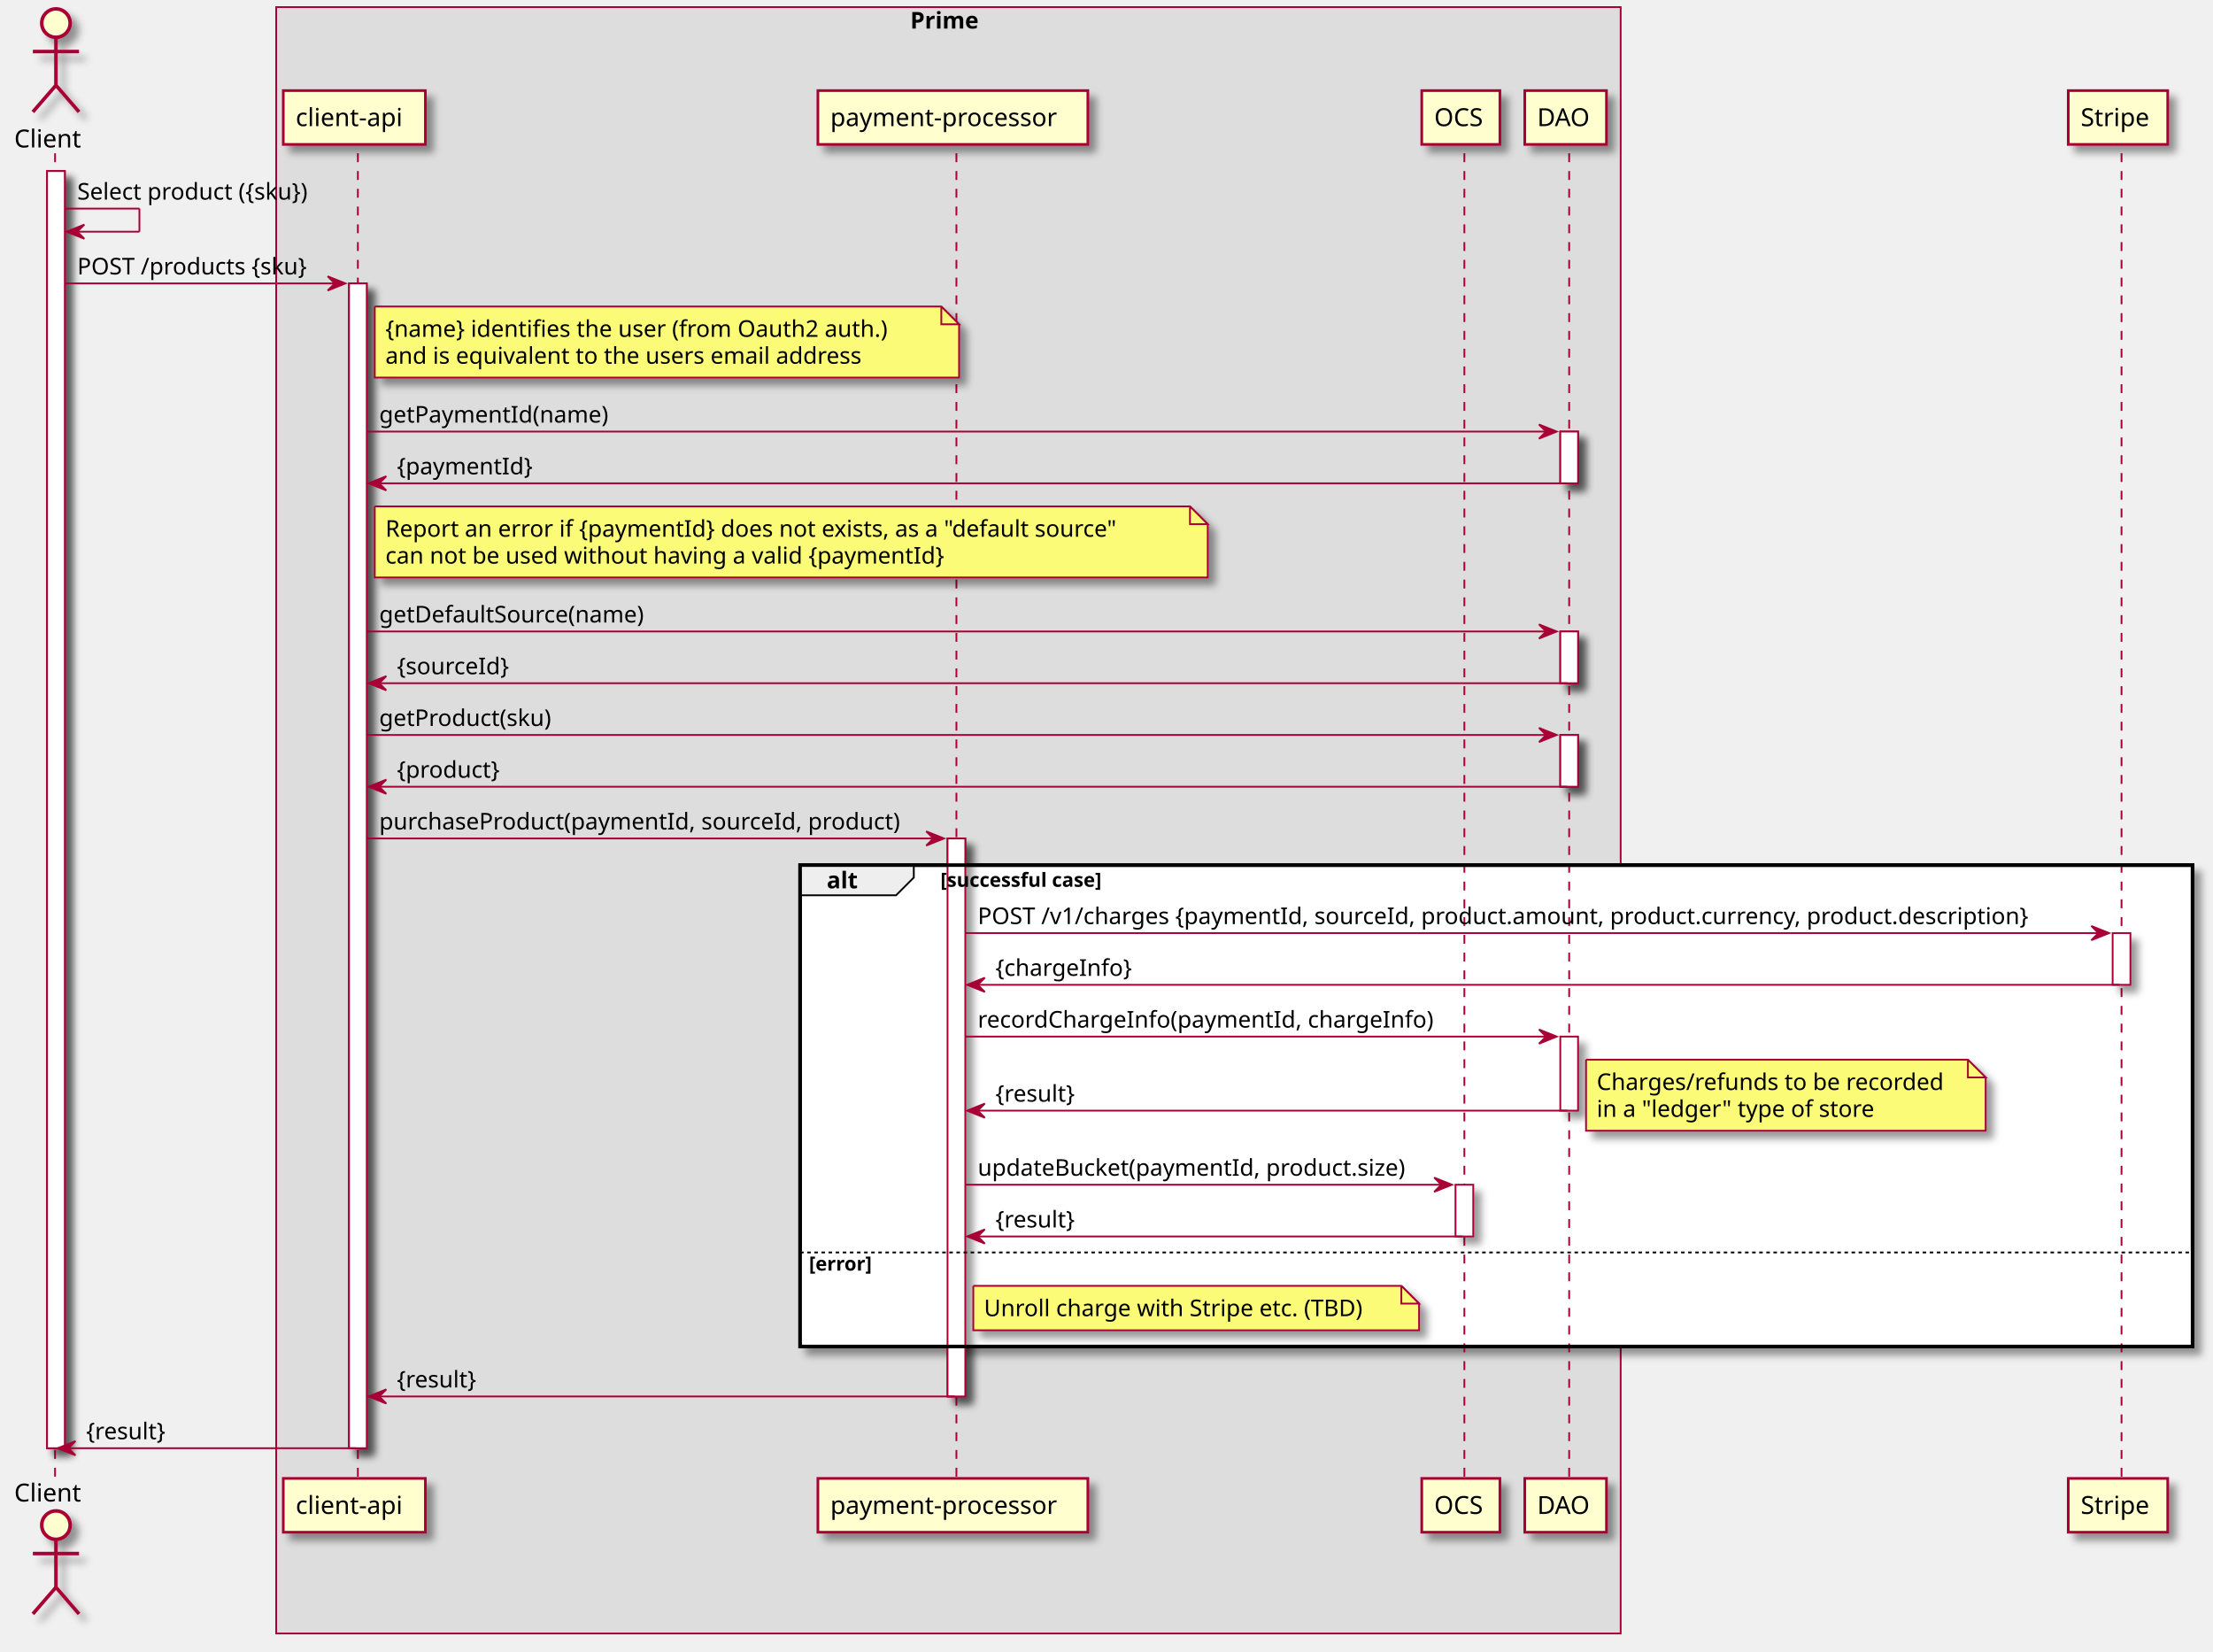
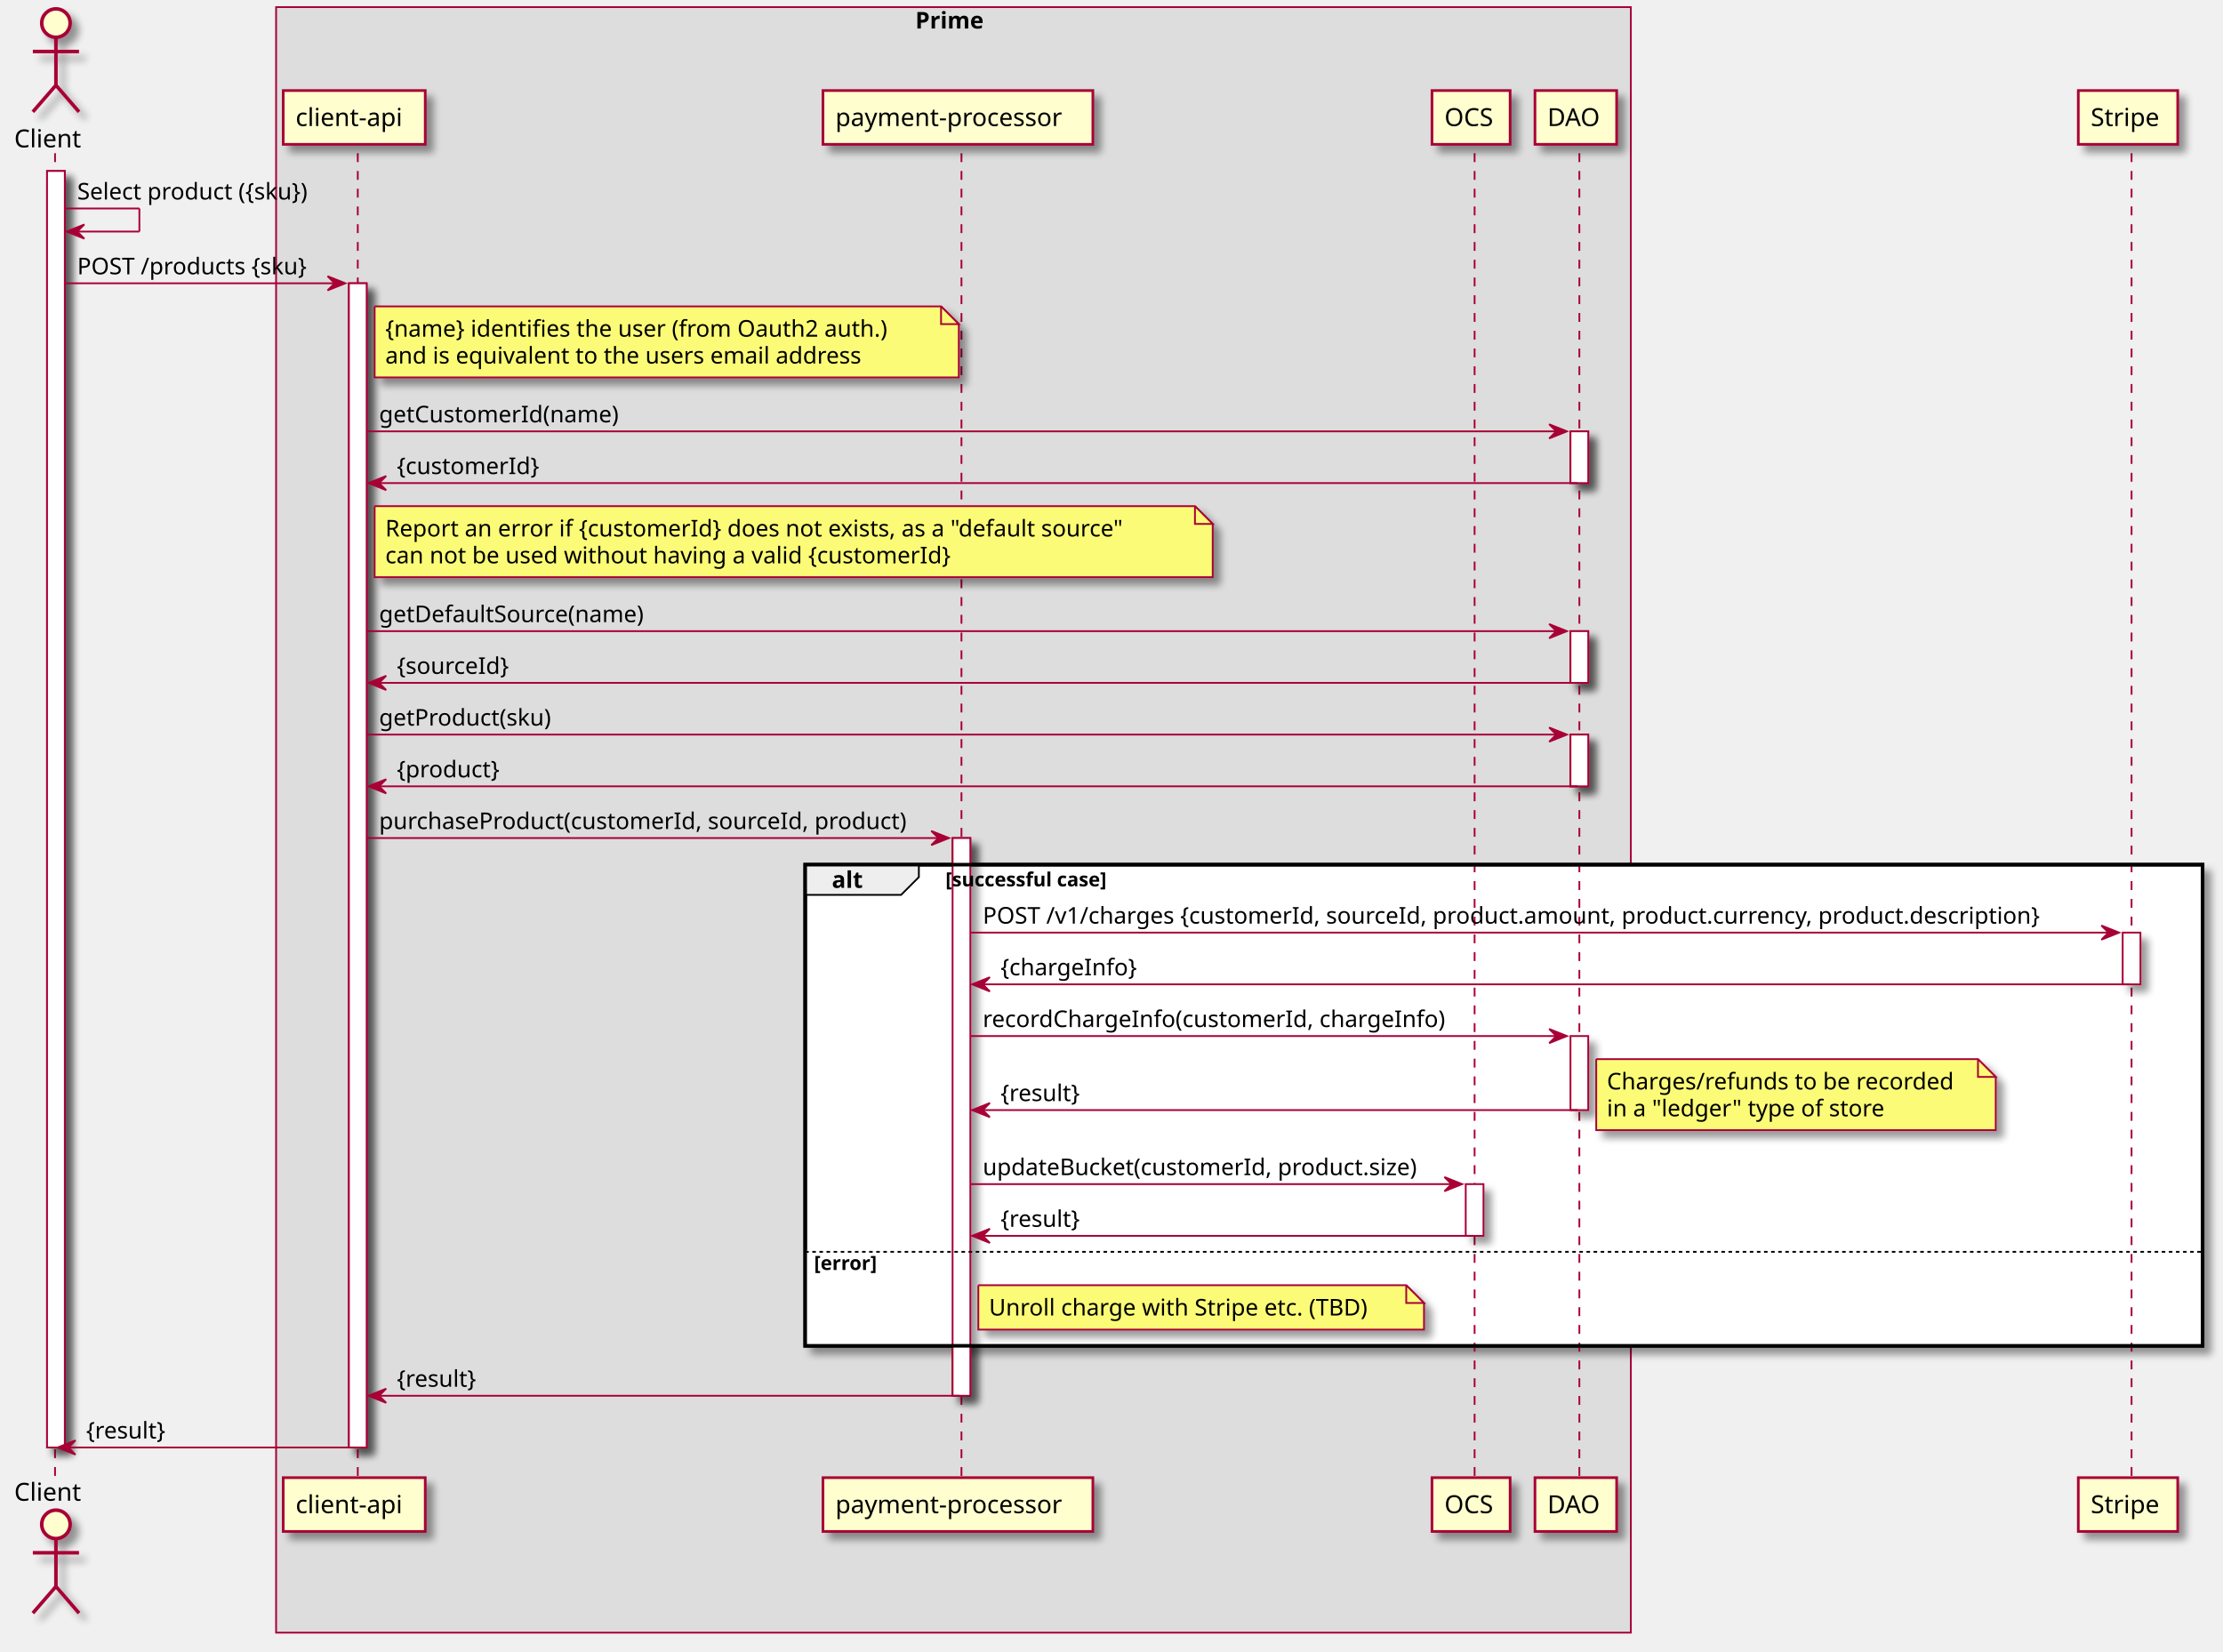
- <svg xmlns="http://www.w3.org/2000/svg" contentScriptType="application/ecmascript" contentStyleType="text/css" height="930px" preserveAspectRatio="none" style="width:1246px;height:930px;" version="1.1" viewBox="0 0 1246 930" width="1246px" zoomAndPan="magnify">
+ <svg xmlns="http://www.w3.org/2000/svg" contentScriptType="application/ecmascript" contentStyleType="text/css" height="930px" preserveAspectRatio="none" style="width:1252px;height:930px;" version="1.1" viewBox="0 0 1252 930" width="1252px" zoomAndPan="magnify">
  <defs>
-     <filter height="300%" id="f146e7nywmc2wu" width="300%" x="-1" y="-1">
+     <filter height="300%" id="fq7ydkrckj5se" width="300%" x="-1" y="-1">
      <feGaussianBlur result="blurOut" stdDeviation="2.0" />
      <feColorMatrix in="blurOut" result="blurOut2" type="matrix" values="0 0 0 0 0 0 0 0 0 0 0 0 0 0 0 0 0 0 .4 0" />
      <feOffset dx="4.0" dy="4.0" in="blurOut2" result="blurOut3" />
      <feBlend in="SourceGraphic" in2="blurOut3" mode="normal" />
    </filter>
  </defs>
  <g>
-     <rect fill="#DDDDDD" height="915.586" style="stroke: #A80036; stroke-width: 1.0;" width="757" x="155.5" y="4" />
-     <text fill="#000000" font-family="sans-serif" font-size="13" font-weight="bold" lengthAdjust="spacingAndGlyphs" textLength="43" x="512.5" y="16.067">Prime</text>
-     <rect fill="#FFFFFF" filter="url(#f146e7nywmc2wu)" height="718.992" style="stroke: #A80036; stroke-width: 1.0;" width="10" x="26.5" y="96.297" />
-     <rect fill="#FFFFFF" filter="url(#f146e7nywmc2wu)" height="655.727" style="stroke: #A80036; stroke-width: 1.0;" width="10" x="196.5" y="159.562" />
-     <rect fill="#FFFFFF" filter="url(#f146e7nywmc2wu)" height="314.133" style="stroke: #A80036; stroke-width: 1.0;" width="10" x="533.5" y="472.023" />
-     <rect fill="#FFFFFF" filter="url(#f146e7nywmc2wu)" height="29.133" style="stroke: #A80036; stroke-width: 1.0;" width="10" x="819.5" y="666.953" />
-     <rect fill="#FFFFFF" filter="url(#f146e7nywmc2wu)" height="29.133" style="stroke: #A80036; stroke-width: 1.0;" width="10" x="878.5" y="242.961" />
-     <rect fill="#FFFFFF" filter="url(#f146e7nywmc2wu)" height="29.133" style="stroke: #A80036; stroke-width: 1.0;" width="10" x="878.5" y="355.492" />
-     <rect fill="#FFFFFF" filter="url(#f146e7nywmc2wu)" height="29.133" style="stroke: #A80036; stroke-width: 1.0;" width="10" x="878.5" y="413.758" />
-     <rect fill="#FFFFFF" filter="url(#f146e7nywmc2wu)" height="41.699" style="stroke: #A80036; stroke-width: 1.0;" width="10" x="878.5" y="583.555" />
-     <rect fill="#FFFFFF" filter="url(#f146e7nywmc2wu)" height="29.133" style="stroke: #A80036; stroke-width: 1.0;" width="10" x="1189.5" y="525.289" />
-     <rect fill="#FFFFFF" filter="url(#f146e7nywmc2wu)" height="271" style="stroke: #000000; stroke-width: 2.0;" width="784" x="450.5" y="487.023" />
-     <rect fill="#FFFFFF" height="53.938" style="stroke: none; stroke-width: 1.0;" width="784" x="450.5" y="704.086" />
+     <rect fill="#DDDDDD" height="915.586" style="stroke: #A80036; stroke-width: 1.0;" width="763" x="155.5" y="4" />
+     <text fill="#000000" font-family="sans-serif" font-size="13" font-weight="bold" lengthAdjust="spacingAndGlyphs" textLength="43" x="515.5" y="16.067">Prime</text>
+     <rect fill="#FFFFFF" filter="url(#fq7ydkrckj5se)" height="718.992" style="stroke: #A80036; stroke-width: 1.0;" width="10" x="26.5" y="96.297" />
+     <rect fill="#FFFFFF" filter="url(#fq7ydkrckj5se)" height="655.727" style="stroke: #A80036; stroke-width: 1.0;" width="10" x="196.5" y="159.562" />
+     <rect fill="#FFFFFF" filter="url(#fq7ydkrckj5se)" height="314.133" style="stroke: #A80036; stroke-width: 1.0;" width="10" x="536.5" y="472.023" />
+     <rect fill="#FFFFFF" filter="url(#fq7ydkrckj5se)" height="29.133" style="stroke: #A80036; stroke-width: 1.0;" width="10" x="825.5" y="666.953" />
+     <rect fill="#FFFFFF" filter="url(#fq7ydkrckj5se)" height="29.133" style="stroke: #A80036; stroke-width: 1.0;" width="10" x="884.5" y="242.961" />
+     <rect fill="#FFFFFF" filter="url(#fq7ydkrckj5se)" height="29.133" style="stroke: #A80036; stroke-width: 1.0;" width="10" x="884.5" y="355.492" />
+     <rect fill="#FFFFFF" filter="url(#fq7ydkrckj5se)" height="29.133" style="stroke: #A80036; stroke-width: 1.0;" width="10" x="884.5" y="413.758" />
+     <rect fill="#FFFFFF" filter="url(#fq7ydkrckj5se)" height="41.699" style="stroke: #A80036; stroke-width: 1.0;" width="10" x="884.5" y="583.555" />
+     <rect fill="#FFFFFF" filter="url(#fq7ydkrckj5se)" height="29.133" style="stroke: #A80036; stroke-width: 1.0;" width="10" x="1195.5" y="525.289" />
+     <rect fill="#FFFFFF" filter="url(#fq7ydkrckj5se)" height="271" style="stroke: #000000; stroke-width: 2.0;" width="787" x="453.5" y="487.023" />
+     <rect fill="#FFFFFF" height="53.938" style="stroke: none; stroke-width: 1.0;" width="787" x="453.5" y="704.086" />
    <line style="stroke: #A80036; stroke-width: 1.0; stroke-dasharray: 5.0,5.0;" x1="31" x2="31" y1="86.297" y2="833.289" />
    <line style="stroke: #A80036; stroke-width: 1.0; stroke-dasharray: 5.0,5.0;" x1="201.5" x2="201.5" y1="86.297" y2="833.289" />
-     <line style="stroke: #A80036; stroke-width: 1.0; stroke-dasharray: 5.0,5.0;" x1="538.5" x2="538.5" y1="86.297" y2="833.289" />
-     <line style="stroke: #A80036; stroke-width: 1.0; stroke-dasharray: 5.0,5.0;" x1="824.5" x2="824.5" y1="86.297" y2="833.289" />
-     <line style="stroke: #A80036; stroke-width: 1.0; stroke-dasharray: 5.0,5.0;" x1="883.5" x2="883.5" y1="86.297" y2="833.289" />
-     <line style="stroke: #A80036; stroke-width: 1.0; stroke-dasharray: 5.0,5.0;" x1="1194.5" x2="1194.5" y1="86.297" y2="833.289" />
+     <line style="stroke: #A80036; stroke-width: 1.0; stroke-dasharray: 5.0,5.0;" x1="541.5" x2="541.5" y1="86.297" y2="833.289" />
+     <line style="stroke: #A80036; stroke-width: 1.0; stroke-dasharray: 5.0,5.0;" x1="830.5" x2="830.5" y1="86.297" y2="833.289" />
+     <line style="stroke: #A80036; stroke-width: 1.0; stroke-dasharray: 5.0,5.0;" x1="889.5" x2="889.5" y1="86.297" y2="833.289" />
+     <line style="stroke: #A80036; stroke-width: 1.0; stroke-dasharray: 5.0,5.0;" x1="1200.5" x2="1200.5" y1="86.297" y2="833.289" />
    <text fill="#000000" font-family="sans-serif" font-size="14" lengthAdjust="spacingAndGlyphs" textLength="41" x="8" y="82.995">Client</text>
-     <ellipse cx="31.5" cy="13" fill="#FEFECE" filter="url(#f146e7nywmc2wu)" rx="8" ry="8" style="stroke: #A80036; stroke-width: 2.0;" />
-     <path d="M31.5,21 L31.5,48 M18.5,29 L44.5,29 M31.5,48 L18.5,63 M31.5,48 L44.5,63 " fill="none" filter="url(#f146e7nywmc2wu)" style="stroke: #A80036; stroke-width: 2.0;" />
+     <ellipse cx="31.5" cy="13" fill="#FEFECE" filter="url(#fq7ydkrckj5se)" rx="8" ry="8" style="stroke: #A80036; stroke-width: 2.0;" />
+     <path d="M31.5,21 L31.5,48 M18.5,29 L44.5,29 M31.5,48 L18.5,63 M31.5,48 L44.5,63 " fill="none" filter="url(#fq7ydkrckj5se)" style="stroke: #A80036; stroke-width: 2.0;" />
    <text fill="#000000" font-family="sans-serif" font-size="14" lengthAdjust="spacingAndGlyphs" textLength="41" x="8" y="845.284">Client</text>
-     <ellipse cx="31.5" cy="858.586" fill="#FEFECE" filter="url(#f146e7nywmc2wu)" rx="8" ry="8" style="stroke: #A80036; stroke-width: 2.0;" />
-     <path d="M31.5,866.586 L31.5,893.586 M18.5,874.586 L44.5,874.586 M31.5,893.586 L18.5,908.586 M31.5,893.586 L44.5,908.586 " fill="none" filter="url(#f146e7nywmc2wu)" style="stroke: #A80036; stroke-width: 2.0;" />
-     <rect fill="#FEFECE" filter="url(#f146e7nywmc2wu)" height="30.297" style="stroke: #A80036; stroke-width: 1.5;" width="80" x="159.5" y="51" />
+     <ellipse cx="31.5" cy="858.586" fill="#FEFECE" filter="url(#fq7ydkrckj5se)" rx="8" ry="8" style="stroke: #A80036; stroke-width: 2.0;" />
+     <path d="M31.5,866.586 L31.5,893.586 M18.5,874.586 L44.5,874.586 M31.5,893.586 L18.5,908.586 M31.5,893.586 L44.5,908.586 " fill="none" filter="url(#fq7ydkrckj5se)" style="stroke: #A80036; stroke-width: 2.0;" />
+     <rect fill="#FEFECE" filter="url(#fq7ydkrckj5se)" height="30.297" style="stroke: #A80036; stroke-width: 1.5;" width="80" x="159.5" y="51" />
    <text fill="#000000" font-family="sans-serif" font-size="14" lengthAdjust="spacingAndGlyphs" textLength="66" x="166.5" y="70.995">client-api</text>
-     <rect fill="#FEFECE" filter="url(#f146e7nywmc2wu)" height="30.297" style="stroke: #A80036; stroke-width: 1.5;" width="80" x="159.5" y="832.289" />
+     <rect fill="#FEFECE" filter="url(#fq7ydkrckj5se)" height="30.297" style="stroke: #A80036; stroke-width: 1.5;" width="80" x="159.5" y="832.289" />
    <text fill="#000000" font-family="sans-serif" font-size="14" lengthAdjust="spacingAndGlyphs" textLength="66" x="166.5" y="852.284">client-api</text>
-     <rect fill="#FEFECE" filter="url(#f146e7nywmc2wu)" height="30.297" style="stroke: #A80036; stroke-width: 1.5;" width="152" x="460.5" y="51" />
-     <text fill="#000000" font-family="sans-serif" font-size="14" lengthAdjust="spacingAndGlyphs" textLength="138" x="467.5" y="70.995">payment-processor</text>
-     <rect fill="#FEFECE" filter="url(#f146e7nywmc2wu)" height="30.297" style="stroke: #A80036; stroke-width: 1.5;" width="152" x="460.5" y="832.289" />
-     <text fill="#000000" font-family="sans-serif" font-size="14" lengthAdjust="spacingAndGlyphs" textLength="138" x="467.5" y="852.284">payment-processor</text>
-     <rect fill="#FEFECE" filter="url(#f146e7nywmc2wu)" height="30.297" style="stroke: #A80036; stroke-width: 1.5;" width="44" x="800.5" y="51" />
-     <text fill="#000000" font-family="sans-serif" font-size="14" lengthAdjust="spacingAndGlyphs" textLength="30" x="807.5" y="70.995">OCS</text>
-     <rect fill="#FEFECE" filter="url(#f146e7nywmc2wu)" height="30.297" style="stroke: #A80036; stroke-width: 1.5;" width="44" x="800.5" y="832.289" />
-     <text fill="#000000" font-family="sans-serif" font-size="14" lengthAdjust="spacingAndGlyphs" textLength="30" x="807.5" y="852.284">OCS</text>
-     <rect fill="#FEFECE" filter="url(#f146e7nywmc2wu)" height="30.297" style="stroke: #A80036; stroke-width: 1.5;" width="46" x="858.5" y="51" />
-     <text fill="#000000" font-family="sans-serif" font-size="14" lengthAdjust="spacingAndGlyphs" textLength="32" x="865.5" y="70.995">DAO</text>
-     <rect fill="#FEFECE" filter="url(#f146e7nywmc2wu)" height="30.297" style="stroke: #A80036; stroke-width: 1.5;" width="46" x="858.5" y="832.289" />
-     <text fill="#000000" font-family="sans-serif" font-size="14" lengthAdjust="spacingAndGlyphs" textLength="32" x="865.5" y="852.284">DAO</text>
-     <rect fill="#FEFECE" filter="url(#f146e7nywmc2wu)" height="30.297" style="stroke: #A80036; stroke-width: 1.5;" width="56" x="1164.5" y="51" />
-     <text fill="#000000" font-family="sans-serif" font-size="14" lengthAdjust="spacingAndGlyphs" textLength="42" x="1171.5" y="70.995">Stripe</text>
-     <rect fill="#FEFECE" filter="url(#f146e7nywmc2wu)" height="30.297" style="stroke: #A80036; stroke-width: 1.5;" width="56" x="1164.5" y="832.289" />
-     <text fill="#000000" font-family="sans-serif" font-size="14" lengthAdjust="spacingAndGlyphs" textLength="42" x="1171.5" y="852.284">Stripe</text>
-     <rect fill="#FFFFFF" filter="url(#f146e7nywmc2wu)" height="718.992" style="stroke: #A80036; stroke-width: 1.0;" width="10" x="26.5" y="96.297" />
-     <rect fill="#FFFFFF" filter="url(#f146e7nywmc2wu)" height="655.727" style="stroke: #A80036; stroke-width: 1.0;" width="10" x="196.5" y="159.562" />
-     <rect fill="#FFFFFF" filter="url(#f146e7nywmc2wu)" height="314.133" style="stroke: #A80036; stroke-width: 1.0;" width="10" x="533.5" y="472.023" />
-     <rect fill="#FFFFFF" filter="url(#f146e7nywmc2wu)" height="29.133" style="stroke: #A80036; stroke-width: 1.0;" width="10" x="819.5" y="666.953" />
-     <rect fill="#FFFFFF" filter="url(#f146e7nywmc2wu)" height="29.133" style="stroke: #A80036; stroke-width: 1.0;" width="10" x="878.5" y="242.961" />
-     <rect fill="#FFFFFF" filter="url(#f146e7nywmc2wu)" height="29.133" style="stroke: #A80036; stroke-width: 1.0;" width="10" x="878.5" y="355.492" />
-     <rect fill="#FFFFFF" filter="url(#f146e7nywmc2wu)" height="29.133" style="stroke: #A80036; stroke-width: 1.0;" width="10" x="878.5" y="413.758" />
-     <rect fill="#FFFFFF" filter="url(#f146e7nywmc2wu)" height="41.699" style="stroke: #A80036; stroke-width: 1.0;" width="10" x="878.5" y="583.555" />
-     <rect fill="#FFFFFF" filter="url(#f146e7nywmc2wu)" height="29.133" style="stroke: #A80036; stroke-width: 1.0;" width="10" x="1189.5" y="525.289" />
+     <rect fill="#FEFECE" filter="url(#fq7ydkrckj5se)" height="30.297" style="stroke: #A80036; stroke-width: 1.5;" width="152" x="463.5" y="51" />
+     <text fill="#000000" font-family="sans-serif" font-size="14" lengthAdjust="spacingAndGlyphs" textLength="138" x="470.5" y="70.995">payment-processor</text>
+     <rect fill="#FEFECE" filter="url(#fq7ydkrckj5se)" height="30.297" style="stroke: #A80036; stroke-width: 1.5;" width="152" x="463.5" y="832.289" />
+     <text fill="#000000" font-family="sans-serif" font-size="14" lengthAdjust="spacingAndGlyphs" textLength="138" x="470.5" y="852.284">payment-processor</text>
+     <rect fill="#FEFECE" filter="url(#fq7ydkrckj5se)" height="30.297" style="stroke: #A80036; stroke-width: 1.5;" width="44" x="806.5" y="51" />
+     <text fill="#000000" font-family="sans-serif" font-size="14" lengthAdjust="spacingAndGlyphs" textLength="30" x="813.5" y="70.995">OCS</text>
+     <rect fill="#FEFECE" filter="url(#fq7ydkrckj5se)" height="30.297" style="stroke: #A80036; stroke-width: 1.5;" width="44" x="806.5" y="832.289" />
+     <text fill="#000000" font-family="sans-serif" font-size="14" lengthAdjust="spacingAndGlyphs" textLength="30" x="813.5" y="852.284">OCS</text>
+     <rect fill="#FEFECE" filter="url(#fq7ydkrckj5se)" height="30.297" style="stroke: #A80036; stroke-width: 1.5;" width="46" x="864.5" y="51" />
+     <text fill="#000000" font-family="sans-serif" font-size="14" lengthAdjust="spacingAndGlyphs" textLength="32" x="871.5" y="70.995">DAO</text>
+     <rect fill="#FEFECE" filter="url(#fq7ydkrckj5se)" height="30.297" style="stroke: #A80036; stroke-width: 1.5;" width="46" x="864.5" y="832.289" />
+     <text fill="#000000" font-family="sans-serif" font-size="14" lengthAdjust="spacingAndGlyphs" textLength="32" x="871.5" y="852.284">DAO</text>
+     <rect fill="#FEFECE" filter="url(#fq7ydkrckj5se)" height="30.297" style="stroke: #A80036; stroke-width: 1.5;" width="56" x="1170.5" y="51" />
+     <text fill="#000000" font-family="sans-serif" font-size="14" lengthAdjust="spacingAndGlyphs" textLength="42" x="1177.5" y="70.995">Stripe</text>
+     <rect fill="#FEFECE" filter="url(#fq7ydkrckj5se)" height="30.297" style="stroke: #A80036; stroke-width: 1.5;" width="56" x="1170.5" y="832.289" />
+     <text fill="#000000" font-family="sans-serif" font-size="14" lengthAdjust="spacingAndGlyphs" textLength="42" x="1177.5" y="852.284">Stripe</text>
+     <rect fill="#FFFFFF" filter="url(#fq7ydkrckj5se)" height="718.992" style="stroke: #A80036; stroke-width: 1.0;" width="10" x="26.5" y="96.297" />
+     <rect fill="#FFFFFF" filter="url(#fq7ydkrckj5se)" height="655.727" style="stroke: #A80036; stroke-width: 1.0;" width="10" x="196.5" y="159.562" />
+     <rect fill="#FFFFFF" filter="url(#fq7ydkrckj5se)" height="314.133" style="stroke: #A80036; stroke-width: 1.0;" width="10" x="536.5" y="472.023" />
+     <rect fill="#FFFFFF" filter="url(#fq7ydkrckj5se)" height="29.133" style="stroke: #A80036; stroke-width: 1.0;" width="10" x="825.5" y="666.953" />
+     <rect fill="#FFFFFF" filter="url(#fq7ydkrckj5se)" height="29.133" style="stroke: #A80036; stroke-width: 1.0;" width="10" x="884.5" y="242.961" />
+     <rect fill="#FFFFFF" filter="url(#fq7ydkrckj5se)" height="29.133" style="stroke: #A80036; stroke-width: 1.0;" width="10" x="884.5" y="355.492" />
+     <rect fill="#FFFFFF" filter="url(#fq7ydkrckj5se)" height="29.133" style="stroke: #A80036; stroke-width: 1.0;" width="10" x="884.5" y="413.758" />
+     <rect fill="#FFFFFF" filter="url(#fq7ydkrckj5se)" height="41.699" style="stroke: #A80036; stroke-width: 1.0;" width="10" x="884.5" y="583.555" />
+     <rect fill="#FFFFFF" filter="url(#fq7ydkrckj5se)" height="29.133" style="stroke: #A80036; stroke-width: 1.0;" width="10" x="1195.5" y="525.289" />
    <line style="stroke: #A80036; stroke-width: 1.0;" x1="36.5" x2="78.5" y1="117.43" y2="117.43" />
    <line style="stroke: #A80036; stroke-width: 1.0;" x1="78.5" x2="78.5" y1="117.43" y2="130.43" />
    <line style="stroke: #A80036; stroke-width: 1.0;" x1="37.5" x2="78.5" y1="130.43" y2="130.43" />
    <polygon fill="#A80036" points="47.5,126.43,37.5,130.43,47.5,134.43,43.5,130.43" style="stroke: #A80036; stroke-width: 1.0;" />
    <text fill="#000000" font-family="sans-serif" font-size="13" lengthAdjust="spacingAndGlyphs" textLength="146" x="43.5" y="112.364">Select product ({sku})</text>
    <polygon fill="#A80036" points="184.5,155.562,194.5,159.562,184.5,163.562,188.5,159.562" style="stroke: #A80036; stroke-width: 1.0;" />
    <line style="stroke: #A80036; stroke-width: 1.0;" x1="36.5" x2="190.5" y1="159.562" y2="159.562" />
    <text fill="#000000" font-family="sans-serif" font-size="13" lengthAdjust="spacingAndGlyphs" textLength="141" x="43.5" y="154.497">POST /products {sku}</text>
-     <path d="M211,172.562 L211,212.562 L540,212.562 L540,182.562 L530,172.562 L211,172.562 " fill="#FBFB77" filter="url(#f146e7nywmc2wu)" style="stroke: #A80036; stroke-width: 1.0;" />
+     <path d="M211,172.562 L211,212.562 L540,212.562 L540,182.562 L530,172.562 L211,172.562 " fill="#FBFB77" filter="url(#fq7ydkrckj5se)" style="stroke: #A80036; stroke-width: 1.0;" />
    <path d="M530,172.562 L530,182.562 L540,182.562 L530,172.562 " fill="#FBFB77" style="stroke: #A80036; stroke-width: 1.0;" />
    <text fill="#000000" font-family="sans-serif" font-size="13" lengthAdjust="spacingAndGlyphs" textLength="308" x="217" y="189.629">{name} identifies the user (from Oauth2 auth.)</text>
    <text fill="#000000" font-family="sans-serif" font-size="13" lengthAdjust="spacingAndGlyphs" textLength="289" x="217" y="204.762">and is equivalent to the users email address</text>
-     <polygon fill="#A80036" points="866.5,238.961,876.5,242.961,866.5,246.961,870.5,242.961" style="stroke: #A80036; stroke-width: 1.0;" />
-     <line style="stroke: #A80036; stroke-width: 1.0;" x1="206.5" x2="872.5" y1="242.961" y2="242.961" />
-     <text fill="#000000" font-family="sans-serif" font-size="13" lengthAdjust="spacingAndGlyphs" textLength="138" x="213.5" y="237.895">getPaymentId(name)</text>
+     <polygon fill="#A80036" points="872.5,238.961,882.5,242.961,872.5,246.961,876.5,242.961" style="stroke: #A80036; stroke-width: 1.0;" />
+     <line style="stroke: #A80036; stroke-width: 1.0;" x1="206.5" x2="878.5" y1="242.961" y2="242.961" />
+     <text fill="#000000" font-family="sans-serif" font-size="13" lengthAdjust="spacingAndGlyphs" textLength="143" x="213.5" y="237.895">getCustomerId(name)</text>
    <polygon fill="#A80036" points="217.5,268.094,207.5,272.094,217.5,276.094,213.5,272.094" style="stroke: #A80036; stroke-width: 1.0;" />
-     <line style="stroke: #A80036; stroke-width: 1.0;" x1="211.5" x2="882.5" y1="272.094" y2="272.094" />
-     <text fill="#000000" font-family="sans-serif" font-size="13" lengthAdjust="spacingAndGlyphs" textLength="86" x="223.5" y="267.028">{paymentId}</text>
-     <path d="M211,285.094 L211,325.094 L680,325.094 L680,295.094 L670,285.094 L211,285.094 " fill="#FBFB77" filter="url(#f146e7nywmc2wu)" style="stroke: #A80036; stroke-width: 1.0;" />
-     <path d="M670,285.094 L670,295.094 L680,295.094 L670,285.094 " fill="#FBFB77" style="stroke: #A80036; stroke-width: 1.0;" />
-     <text fill="#000000" font-family="sans-serif" font-size="13" lengthAdjust="spacingAndGlyphs" textLength="448" x="217" y="302.161">Report an error if {paymentId} does not exists, as a "default source"</text>
-     <text fill="#000000" font-family="sans-serif" font-size="13" lengthAdjust="spacingAndGlyphs" textLength="342" x="217" y="317.293">can not be used without having a valid {paymentId}</text>
-     <polygon fill="#A80036" points="866.5,351.492,876.5,355.492,866.5,359.492,870.5,355.492" style="stroke: #A80036; stroke-width: 1.0;" />
-     <line style="stroke: #A80036; stroke-width: 1.0;" x1="206.5" x2="872.5" y1="355.492" y2="355.492" />
+     <line style="stroke: #A80036; stroke-width: 1.0;" x1="211.5" x2="888.5" y1="272.094" y2="272.094" />
+     <text fill="#000000" font-family="sans-serif" font-size="13" lengthAdjust="spacingAndGlyphs" textLength="89" x="223.5" y="267.028">{customerId}</text>
+     <path d="M211,285.094 L211,325.094 L683,325.094 L683,295.094 L673,285.094 L211,285.094 " fill="#FBFB77" filter="url(#fq7ydkrckj5se)" style="stroke: #A80036; stroke-width: 1.0;" />
+     <path d="M673,285.094 L673,295.094 L683,295.094 L673,285.094 " fill="#FBFB77" style="stroke: #A80036; stroke-width: 1.0;" />
+     <text fill="#000000" font-family="sans-serif" font-size="13" lengthAdjust="spacingAndGlyphs" textLength="451" x="217" y="302.161">Report an error if {customerId} does not exists, as a "default source"</text>
+     <text fill="#000000" font-family="sans-serif" font-size="13" lengthAdjust="spacingAndGlyphs" textLength="345" x="217" y="317.293">can not be used without having a valid {customerId}</text>
+     <polygon fill="#A80036" points="872.5,351.492,882.5,355.492,872.5,359.492,876.5,355.492" style="stroke: #A80036; stroke-width: 1.0;" />
+     <line style="stroke: #A80036; stroke-width: 1.0;" x1="206.5" x2="878.5" y1="355.492" y2="355.492" />
    <text fill="#000000" font-family="sans-serif" font-size="13" lengthAdjust="spacingAndGlyphs" textLength="160" x="213.5" y="350.426">getDefaultSource(name)</text>
    <polygon fill="#A80036" points="217.5,380.625,207.5,384.625,217.5,388.625,213.5,384.625" style="stroke: #A80036; stroke-width: 1.0;" />
-     <line style="stroke: #A80036; stroke-width: 1.0;" x1="211.5" x2="882.5" y1="384.625" y2="384.625" />
+     <line style="stroke: #A80036; stroke-width: 1.0;" x1="211.5" x2="888.5" y1="384.625" y2="384.625" />
    <text fill="#000000" font-family="sans-serif" font-size="13" lengthAdjust="spacingAndGlyphs" textLength="71" x="223.5" y="379.559">{sourceId}</text>
-     <polygon fill="#A80036" points="866.5,409.758,876.5,413.758,866.5,417.758,870.5,413.758" style="stroke: #A80036; stroke-width: 1.0;" />
-     <line style="stroke: #A80036; stroke-width: 1.0;" x1="206.5" x2="872.5" y1="413.758" y2="413.758" />
+     <polygon fill="#A80036" points="872.5,409.758,882.5,413.758,872.5,417.758,876.5,413.758" style="stroke: #A80036; stroke-width: 1.0;" />
+     <line style="stroke: #A80036; stroke-width: 1.0;" x1="206.5" x2="878.5" y1="413.758" y2="413.758" />
    <text fill="#000000" font-family="sans-serif" font-size="13" lengthAdjust="spacingAndGlyphs" textLength="103" x="213.5" y="408.692">getProduct(sku)</text>
    <polygon fill="#A80036" points="217.5,438.891,207.5,442.891,217.5,446.891,213.5,442.891" style="stroke: #A80036; stroke-width: 1.0;" />
-     <line style="stroke: #A80036; stroke-width: 1.0;" x1="211.5" x2="882.5" y1="442.891" y2="442.891" />
+     <line style="stroke: #A80036; stroke-width: 1.0;" x1="211.5" x2="888.5" y1="442.891" y2="442.891" />
    <text fill="#000000" font-family="sans-serif" font-size="13" lengthAdjust="spacingAndGlyphs" textLength="65" x="223.5" y="437.825">{product}</text>
-     <polygon fill="#A80036" points="521.5,468.023,531.5,472.023,521.5,476.023,525.5,472.023" style="stroke: #A80036; stroke-width: 1.0;" />
-     <line style="stroke: #A80036; stroke-width: 1.0;" x1="206.5" x2="527.5" y1="472.023" y2="472.023" />
-     <text fill="#000000" font-family="sans-serif" font-size="13" lengthAdjust="spacingAndGlyphs" textLength="308" x="213.5" y="466.957">purchaseProduct(paymentId, sourceId, product)</text>
-     <path d="M450.5,487.023 L514.5,487.023 L514.5,494.023 L504.5,504.023 L450.5,504.023 L450.5,487.023 " fill="#EEEEEE" style="stroke: #000000; stroke-width: 1.0;" />
-     <rect fill="none" height="271" style="stroke: #000000; stroke-width: 2.0;" width="784" x="450.5" y="487.023" />
-     <text fill="#000000" font-family="sans-serif" font-size="13" font-weight="bold" lengthAdjust="spacingAndGlyphs" textLength="19" x="465.5" y="500.09">alt</text>
-     <text fill="#000000" font-family="sans-serif" font-size="11" font-weight="bold" lengthAdjust="spacingAndGlyphs" textLength="109" x="529.5" y="499.234">[successful case]</text>
-     <polygon fill="#A80036" points="1177.5,521.289,1187.5,525.289,1177.5,529.289,1181.5,525.289" style="stroke: #A80036; stroke-width: 1.0;" />
-     <line style="stroke: #A80036; stroke-width: 1.0;" x1="543.5" x2="1183.5" y1="525.289" y2="525.289" />
-     <text fill="#000000" font-family="sans-serif" font-size="13" lengthAdjust="spacingAndGlyphs" textLength="627" x="550.5" y="520.223">POST /v1/charges {paymentId, sourceId, product.amount, product.currency, product.description}</text>
-     <polygon fill="#A80036" points="554.5,550.422,544.5,554.422,554.5,558.422,550.5,554.422" style="stroke: #A80036; stroke-width: 1.0;" />
-     <line style="stroke: #A80036; stroke-width: 1.0;" x1="548.5" x2="1193.5" y1="554.422" y2="554.422" />
-     <text fill="#000000" font-family="sans-serif" font-size="13" lengthAdjust="spacingAndGlyphs" textLength="85" x="560.5" y="549.356">{chargeInfo}</text>
-     <polygon fill="#A80036" points="866.5,579.555,876.5,583.555,866.5,587.555,870.5,583.555" style="stroke: #A80036; stroke-width: 1.0;" />
-     <line style="stroke: #A80036; stroke-width: 1.0;" x1="543.5" x2="872.5" y1="583.555" y2="583.555" />
-     <text fill="#000000" font-family="sans-serif" font-size="13" lengthAdjust="spacingAndGlyphs" textLength="269" x="550.5" y="578.489">recordChargeInfo(paymentId, chargeInfo)</text>
-     <polygon fill="#A80036" points="554.5,621.254,544.5,625.254,554.5,629.254,550.5,625.254" style="stroke: #A80036; stroke-width: 1.0;" />
-     <line style="stroke: #A80036; stroke-width: 1.0;" x1="548.5" x2="882.5" y1="625.254" y2="625.254" />
-     <text fill="#000000" font-family="sans-serif" font-size="13" lengthAdjust="spacingAndGlyphs" textLength="53" x="560.5" y="620.188">{result}</text>
-     <path d="M893,596.555 L893,636.555 L1118,636.555 L1118,606.555 L1108,596.555 L893,596.555 " fill="#FBFB77" filter="url(#f146e7nywmc2wu)" style="stroke: #A80036; stroke-width: 1.0;" />
-     <path d="M1108,596.555 L1108,606.555 L1118,606.555 L1108,596.555 " fill="#FBFB77" style="stroke: #A80036; stroke-width: 1.0;" />
-     <text fill="#000000" font-family="sans-serif" font-size="13" lengthAdjust="spacingAndGlyphs" textLength="204" x="899" y="613.622">Charges/refunds to be recorded</text>
-     <text fill="#000000" font-family="sans-serif" font-size="13" lengthAdjust="spacingAndGlyphs" textLength="168" x="899" y="628.754">in a "ledger" type of store</text>
-     <polygon fill="#A80036" points="807.5,662.953,817.5,666.953,807.5,670.953,811.5,666.953" style="stroke: #A80036; stroke-width: 1.0;" />
-     <line style="stroke: #A80036; stroke-width: 1.0;" x1="543.5" x2="813.5" y1="666.953" y2="666.953" />
-     <text fill="#000000" font-family="sans-serif" font-size="13" lengthAdjust="spacingAndGlyphs" textLength="257" x="550.5" y="661.887">updateBucket(paymentId, product.size)</text>
-     <polygon fill="#A80036" points="554.5,692.086,544.5,696.086,554.5,700.086,550.5,696.086" style="stroke: #A80036; stroke-width: 1.0;" />
-     <line style="stroke: #A80036; stroke-width: 1.0;" x1="548.5" x2="823.5" y1="696.086" y2="696.086" />
-     <text fill="#000000" font-family="sans-serif" font-size="13" lengthAdjust="spacingAndGlyphs" textLength="53" x="560.5" y="691.02">{result}</text>
-     <line style="stroke: #000000; stroke-width: 1.0; stroke-dasharray: 2.0,2.0;" x1="450.5" x2="1234.5" y1="705.086" y2="705.086" />
-     <text fill="#000000" font-family="sans-serif" font-size="11" font-weight="bold" lengthAdjust="spacingAndGlyphs" textLength="40" x="455.5" y="715.296">[error]</text>
-     <path d="M548,723.891 L548,748.891 L799,748.891 L799,733.891 L789,723.891 L548,723.891 " fill="#FBFB77" filter="url(#f146e7nywmc2wu)" style="stroke: #A80036; stroke-width: 1.0;" />
-     <path d="M789,723.891 L789,733.891 L799,733.891 L789,723.891 " fill="#FBFB77" style="stroke: #A80036; stroke-width: 1.0;" />
-     <text fill="#000000" font-family="sans-serif" font-size="13" lengthAdjust="spacingAndGlyphs" textLength="230" x="554" y="740.957">Unroll charge with Stripe etc. (TBD)</text>
+     <polygon fill="#A80036" points="524.5,468.023,534.5,472.023,524.5,476.023,528.5,472.023" style="stroke: #A80036; stroke-width: 1.0;" />
+     <line style="stroke: #A80036; stroke-width: 1.0;" x1="206.5" x2="530.5" y1="472.023" y2="472.023" />
+     <text fill="#000000" font-family="sans-serif" font-size="13" lengthAdjust="spacingAndGlyphs" textLength="311" x="213.5" y="466.957">purchaseProduct(customerId, sourceId, product)</text>
+     <path d="M453.5,487.023 L517.5,487.023 L517.5,494.023 L507.5,504.023 L453.5,504.023 L453.5,487.023 " fill="#EEEEEE" style="stroke: #000000; stroke-width: 1.0;" />
+     <rect fill="none" height="271" style="stroke: #000000; stroke-width: 2.0;" width="787" x="453.5" y="487.023" />
+     <text fill="#000000" font-family="sans-serif" font-size="13" font-weight="bold" lengthAdjust="spacingAndGlyphs" textLength="19" x="468.5" y="500.09">alt</text>
+     <text fill="#000000" font-family="sans-serif" font-size="11" font-weight="bold" lengthAdjust="spacingAndGlyphs" textLength="109" x="532.5" y="499.234">[successful case]</text>
+     <polygon fill="#A80036" points="1183.5,521.289,1193.5,525.289,1183.5,529.289,1187.5,525.289" style="stroke: #A80036; stroke-width: 1.0;" />
+     <line style="stroke: #A80036; stroke-width: 1.0;" x1="546.5" x2="1189.5" y1="525.289" y2="525.289" />
+     <text fill="#000000" font-family="sans-serif" font-size="13" lengthAdjust="spacingAndGlyphs" textLength="630" x="553.5" y="520.223">POST /v1/charges {customerId, sourceId, product.amount, product.currency, product.description}</text>
+     <polygon fill="#A80036" points="557.5,550.422,547.5,554.422,557.5,558.422,553.5,554.422" style="stroke: #A80036; stroke-width: 1.0;" />
+     <line style="stroke: #A80036; stroke-width: 1.0;" x1="551.5" x2="1199.5" y1="554.422" y2="554.422" />
+     <text fill="#000000" font-family="sans-serif" font-size="13" lengthAdjust="spacingAndGlyphs" textLength="85" x="563.5" y="549.356">{chargeInfo}</text>
+     <polygon fill="#A80036" points="872.5,579.555,882.5,583.555,872.5,587.555,876.5,583.555" style="stroke: #A80036; stroke-width: 1.0;" />
+     <line style="stroke: #A80036; stroke-width: 1.0;" x1="546.5" x2="878.5" y1="583.555" y2="583.555" />
+     <text fill="#000000" font-family="sans-serif" font-size="13" lengthAdjust="spacingAndGlyphs" textLength="272" x="553.5" y="578.489">recordChargeInfo(customerId, chargeInfo)</text>
+     <polygon fill="#A80036" points="557.5,621.254,547.5,625.254,557.5,629.254,553.5,625.254" style="stroke: #A80036; stroke-width: 1.0;" />
+     <line style="stroke: #A80036; stroke-width: 1.0;" x1="551.5" x2="888.5" y1="625.254" y2="625.254" />
+     <text fill="#000000" font-family="sans-serif" font-size="13" lengthAdjust="spacingAndGlyphs" textLength="53" x="563.5" y="620.188">{result}</text>
+     <path d="M899,596.555 L899,636.555 L1124,636.555 L1124,606.555 L1114,596.555 L899,596.555 " fill="#FBFB77" filter="url(#fq7ydkrckj5se)" style="stroke: #A80036; stroke-width: 1.0;" />
+     <path d="M1114,596.555 L1114,606.555 L1124,606.555 L1114,596.555 " fill="#FBFB77" style="stroke: #A80036; stroke-width: 1.0;" />
+     <text fill="#000000" font-family="sans-serif" font-size="13" lengthAdjust="spacingAndGlyphs" textLength="204" x="905" y="613.622">Charges/refunds to be recorded</text>
+     <text fill="#000000" font-family="sans-serif" font-size="13" lengthAdjust="spacingAndGlyphs" textLength="168" x="905" y="628.754">in a "ledger" type of store</text>
+     <polygon fill="#A80036" points="813.5,662.953,823.5,666.953,813.5,670.953,817.5,666.953" style="stroke: #A80036; stroke-width: 1.0;" />
+     <line style="stroke: #A80036; stroke-width: 1.0;" x1="546.5" x2="819.5" y1="666.953" y2="666.953" />
+     <text fill="#000000" font-family="sans-serif" font-size="13" lengthAdjust="spacingAndGlyphs" textLength="260" x="553.5" y="661.887">updateBucket(customerId, product.size)</text>
+     <polygon fill="#A80036" points="557.5,692.086,547.5,696.086,557.5,700.086,553.5,696.086" style="stroke: #A80036; stroke-width: 1.0;" />
+     <line style="stroke: #A80036; stroke-width: 1.0;" x1="551.5" x2="829.5" y1="696.086" y2="696.086" />
+     <text fill="#000000" font-family="sans-serif" font-size="13" lengthAdjust="spacingAndGlyphs" textLength="53" x="563.5" y="691.02">{result}</text>
+     <line style="stroke: #000000; stroke-width: 1.0; stroke-dasharray: 2.0,2.0;" x1="453.5" x2="1240.5" y1="705.086" y2="705.086" />
+     <text fill="#000000" font-family="sans-serif" font-size="11" font-weight="bold" lengthAdjust="spacingAndGlyphs" textLength="40" x="458.5" y="715.296">[error]</text>
+     <path d="M551,723.891 L551,748.891 L802,748.891 L802,733.891 L792,723.891 L551,723.891 " fill="#FBFB77" filter="url(#fq7ydkrckj5se)" style="stroke: #A80036; stroke-width: 1.0;" />
+     <path d="M792,723.891 L792,733.891 L802,733.891 L792,723.891 " fill="#FBFB77" style="stroke: #A80036; stroke-width: 1.0;" />
+     <text fill="#000000" font-family="sans-serif" font-size="13" lengthAdjust="spacingAndGlyphs" textLength="230" x="557" y="740.957">Unroll charge with Stripe etc. (TBD)</text>
    <polygon fill="#A80036" points="217.5,782.156,207.5,786.156,217.5,790.156,213.5,786.156" style="stroke: #A80036; stroke-width: 1.0;" />
-     <line style="stroke: #A80036; stroke-width: 1.0;" x1="211.5" x2="537.5" y1="786.156" y2="786.156" />
+     <line style="stroke: #A80036; stroke-width: 1.0;" x1="211.5" x2="540.5" y1="786.156" y2="786.156" />
    <text fill="#000000" font-family="sans-serif" font-size="13" lengthAdjust="spacingAndGlyphs" textLength="53" x="223.5" y="781.09">{result}</text>
    <polygon fill="#A80036" points="42.5,811.289,32.5,815.289,42.5,819.289,38.5,815.289" style="stroke: #A80036; stroke-width: 1.0;" />
    <line style="stroke: #A80036; stroke-width: 1.0;" x1="36.5" x2="200.5" y1="815.289" y2="815.289" />
    <text fill="#000000" font-family="sans-serif" font-size="13" lengthAdjust="spacingAndGlyphs" textLength="53" x="48.5" y="810.223">{result}</text>
  </g>
</svg>
